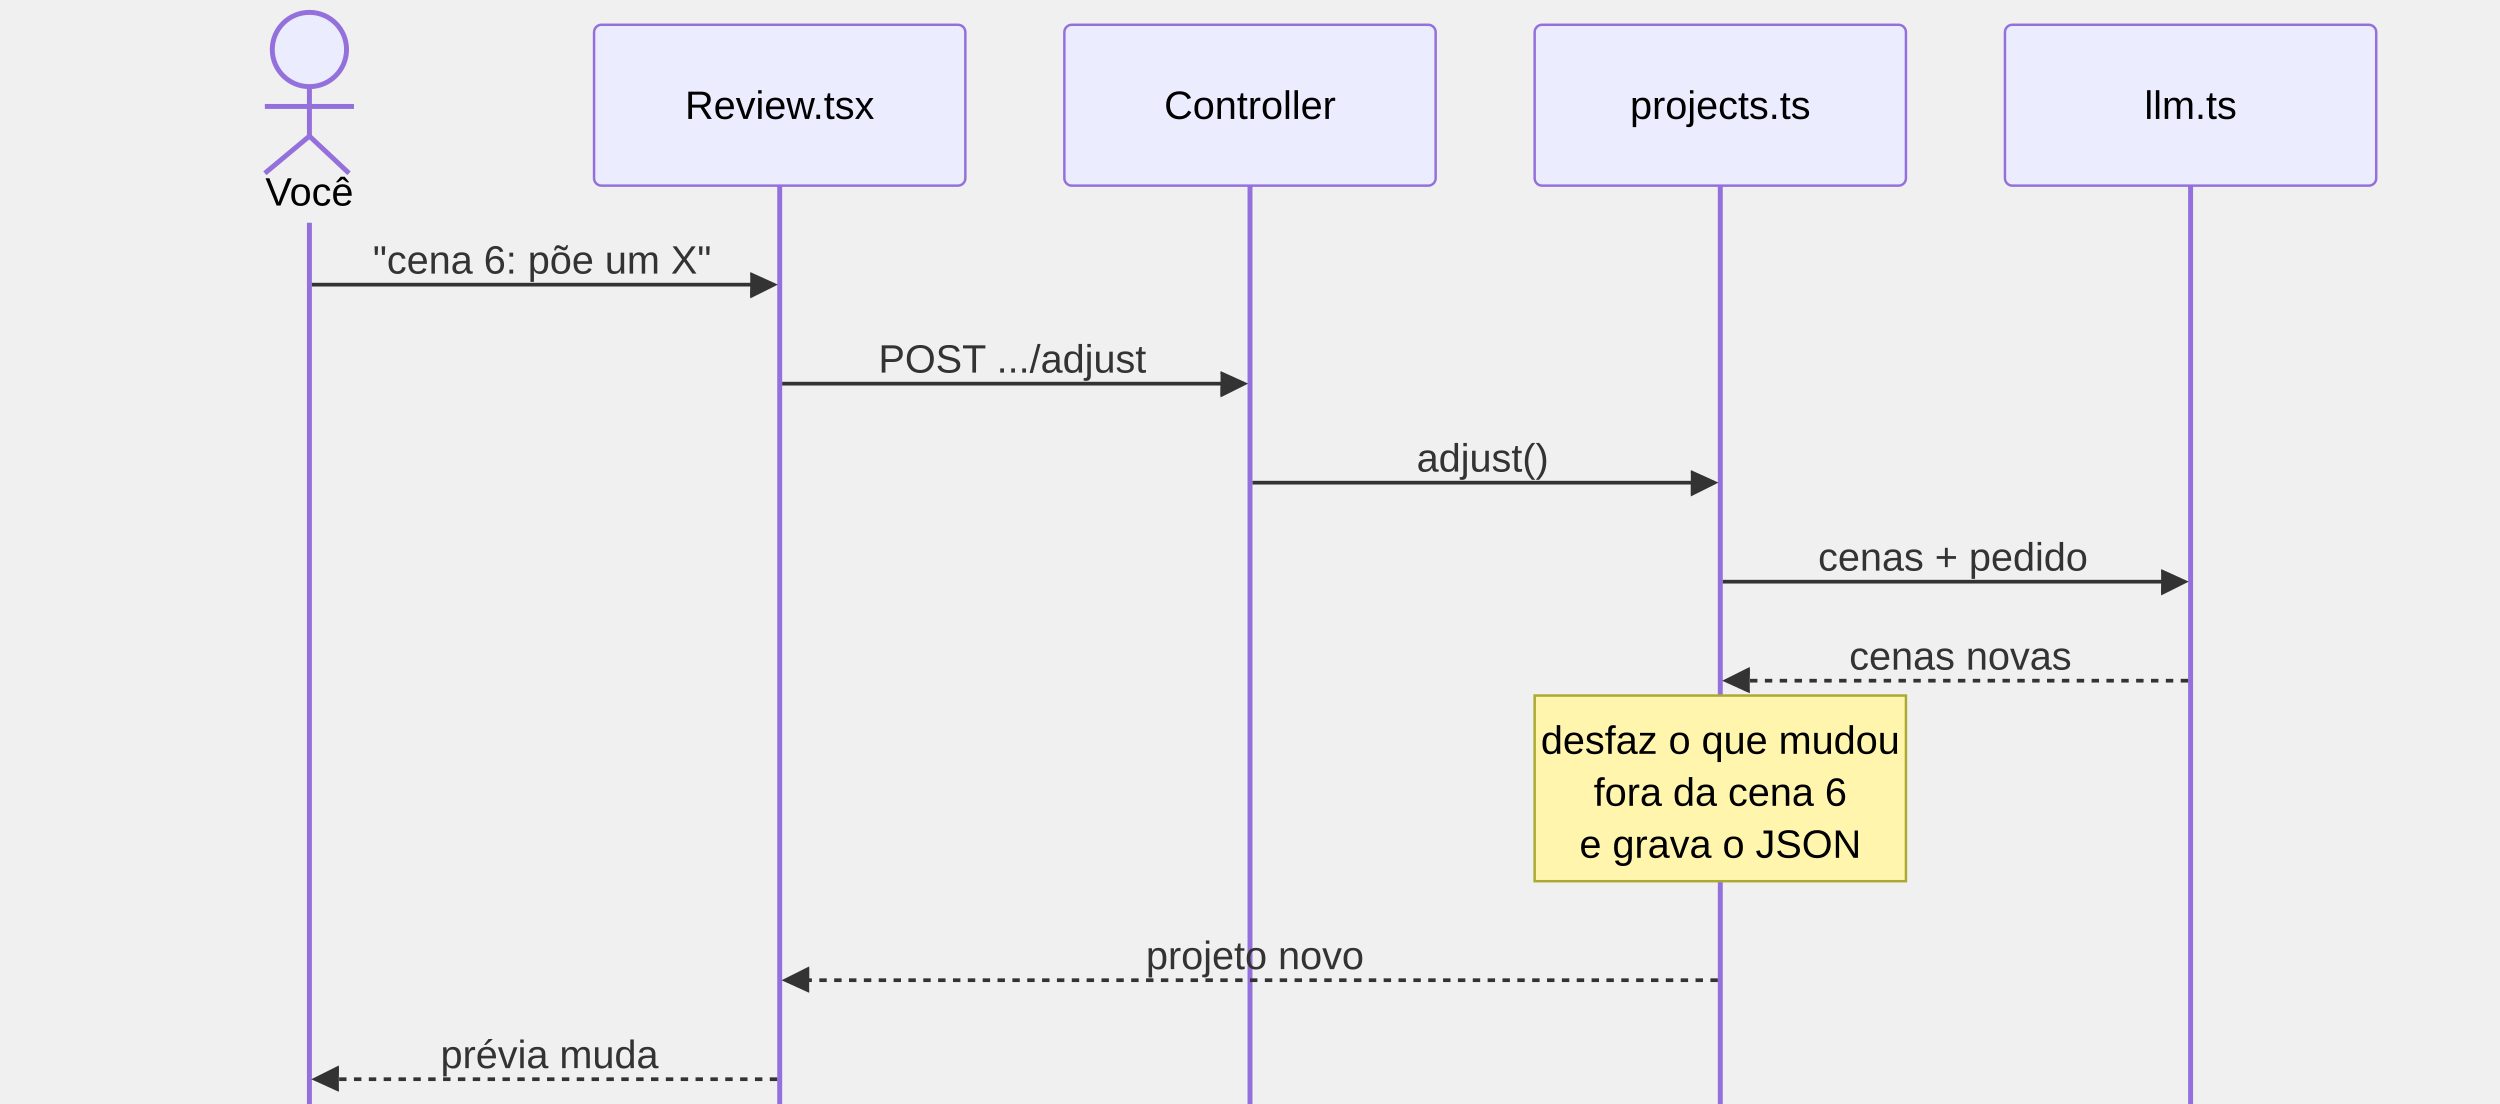
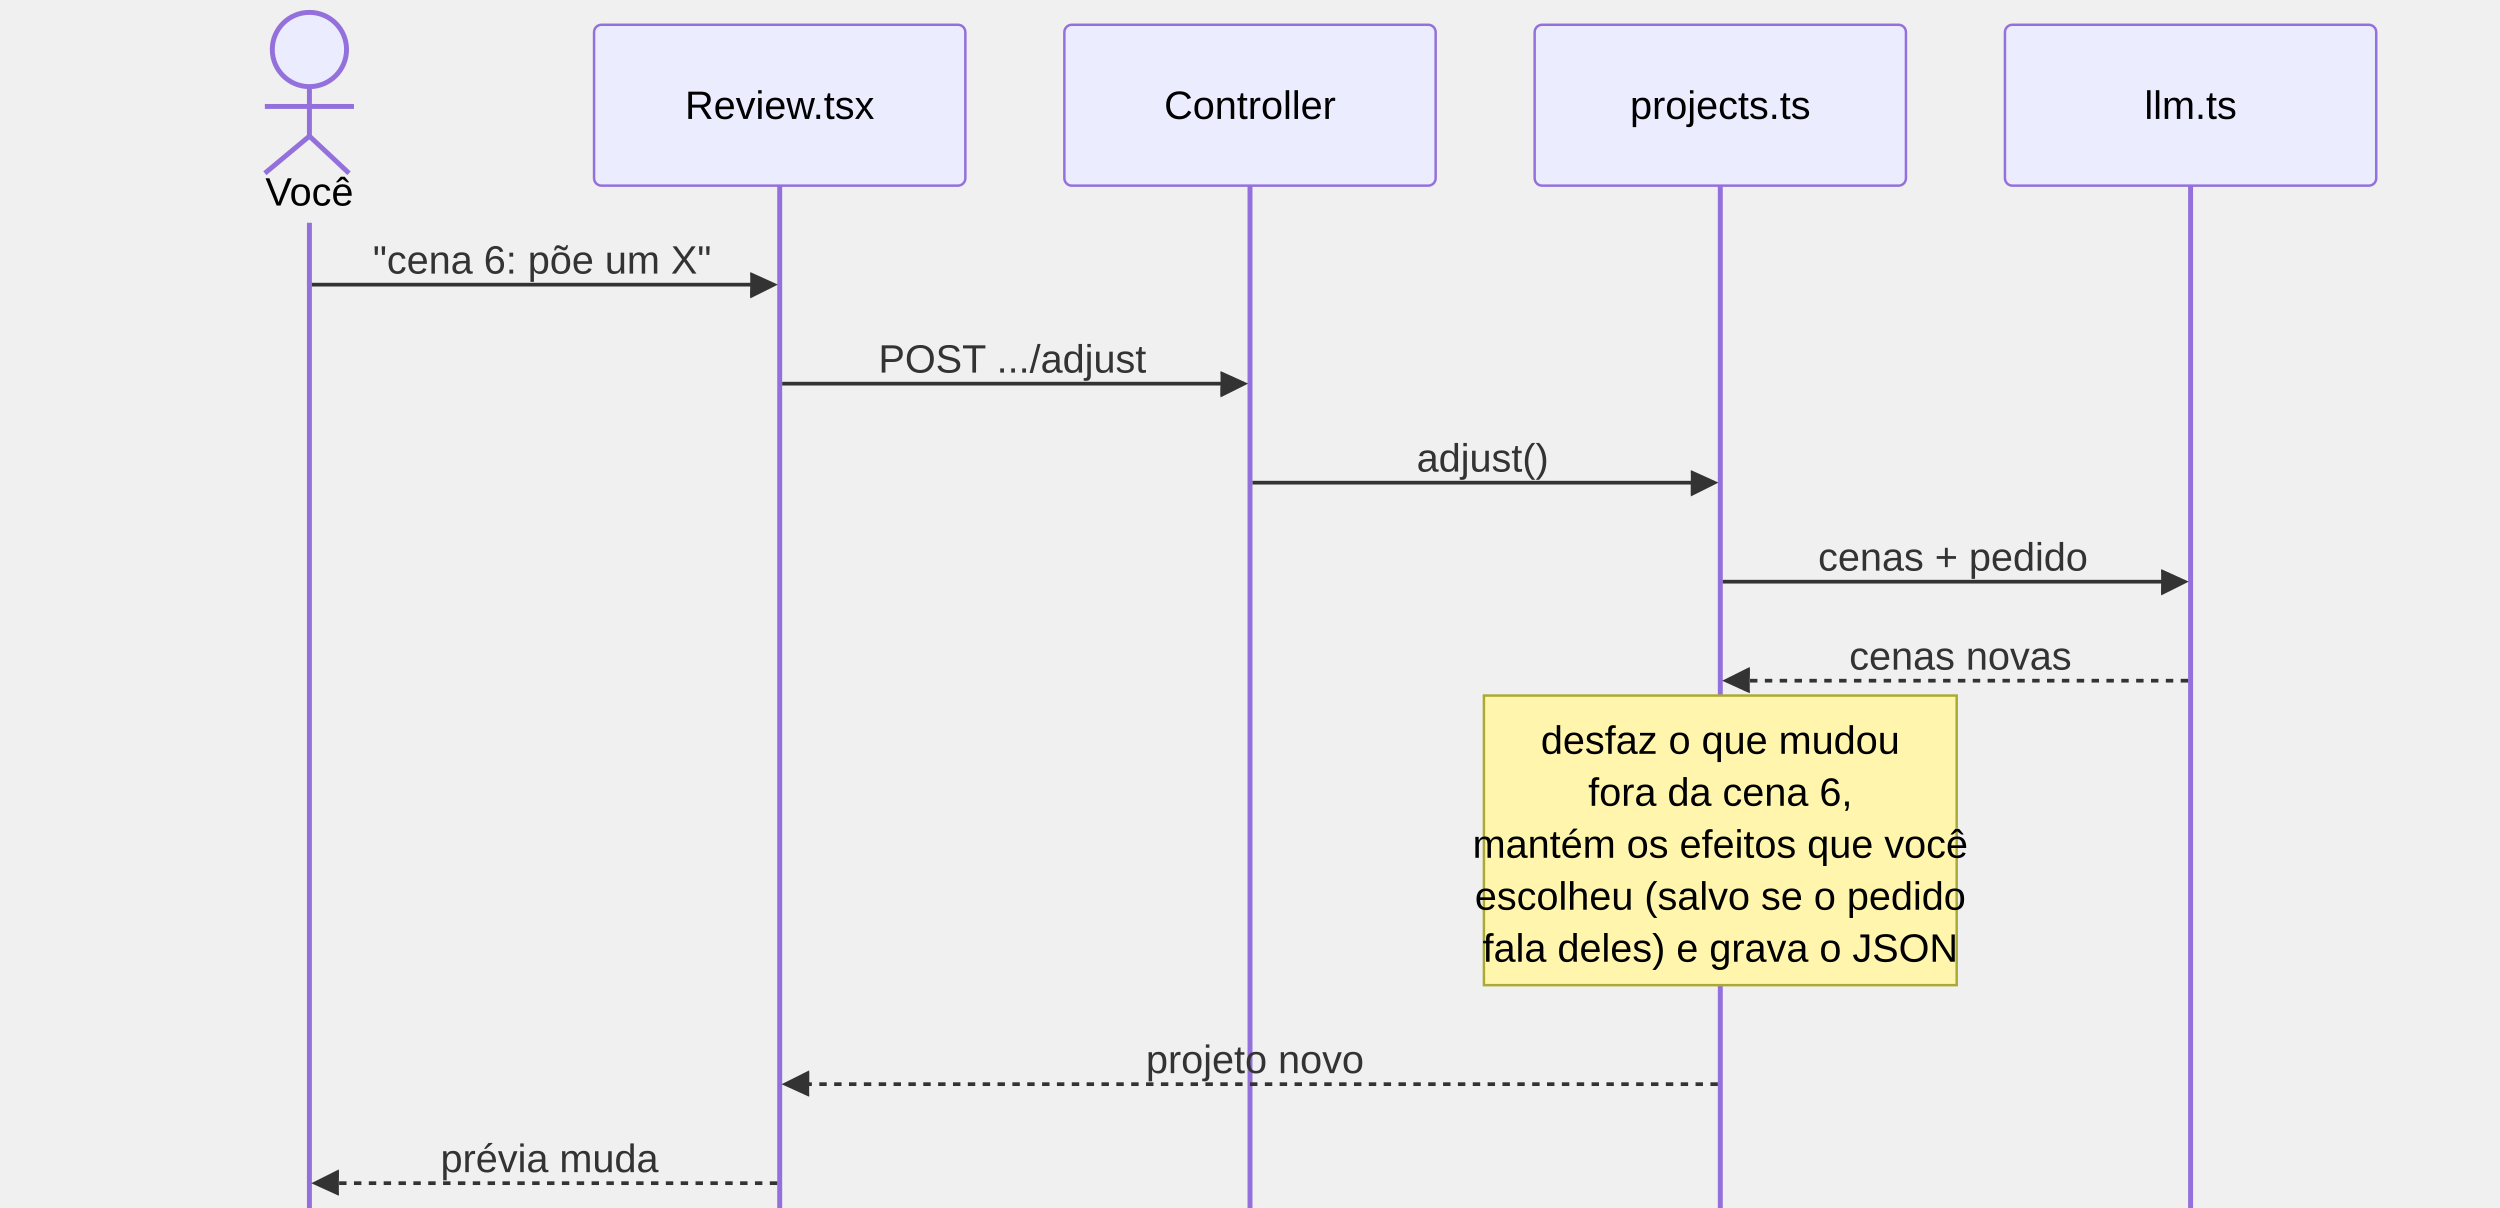
- <svg xmlns="http://www.w3.org/2000/svg" id="my-svg" width="100%" style="max-width: 1010px; background-color: white;" viewBox="-50 -10 1010 446" role="graphics-document document" aria-roledescription="sequence">
+ <svg xmlns="http://www.w3.org/2000/svg" id="my-svg" width="100%" style="max-width: 1010px; background-color: white;" viewBox="-50 -10 1010 488" role="graphics-document document" aria-roledescription="sequence">
  <g>
    <line id="actor4" x1="835" y1="65" x2="835" y2="2000" class="actor-line 200" stroke-width="0.5px" stroke="#999" name="IA" data-et="life-line" data-id="IA" />
    <g id="root-4" data-et="participant" data-type="participant" data-id="IA">
      <rect x="760" y="0" fill="#eaeaea" stroke="#666" width="150" height="65" name="IA" rx="3" ry="3" class="actor actor-top" />
      <text x="835" y="32.5" dominant-baseline="central" alignment-baseline="central" class="actor actor-box" style="text-anchor: middle; font-size: 16px; font-weight: 400;">
        <tspan x="835" dy="0">llm.ts</tspan>
      </text>
    </g>
  </g>
  <g>
    <line id="actor3" x1="645" y1="65" x2="645" y2="2000" class="actor-line 200" stroke-width="0.5px" stroke="#999" name="SV" data-et="life-line" data-id="SV" />
    <g id="root-3" data-et="participant" data-type="participant" data-id="SV">
      <rect x="570" y="0" fill="#eaeaea" stroke="#666" width="150" height="65" name="SV" rx="3" ry="3" class="actor actor-top" />
      <text x="645" y="32.5" dominant-baseline="central" alignment-baseline="central" class="actor actor-box" style="text-anchor: middle; font-size: 16px; font-weight: 400;">
        <tspan x="645" dy="0">projects.ts</tspan>
      </text>
    </g>
  </g>
  <g>
    <line id="actor2" x1="455" y1="65" x2="455" y2="2000" class="actor-line 200" stroke-width="0.5px" stroke="#999" name="CT" data-et="life-line" data-id="CT" />
    <g id="root-2" data-et="participant" data-type="participant" data-id="CT">
      <rect x="380" y="0" fill="#eaeaea" stroke="#666" width="150" height="65" name="CT" rx="3" ry="3" class="actor actor-top" />
      <text x="455" y="32.5" dominant-baseline="central" alignment-baseline="central" class="actor actor-box" style="text-anchor: middle; font-size: 16px; font-weight: 400;">
        <tspan x="455" dy="0">Controller</tspan>
      </text>
    </g>
  </g>
  <g>
    <line id="actor1" x1="265" y1="65" x2="265" y2="2000" class="actor-line 200" stroke-width="0.5px" stroke="#999" name="PG" data-et="life-line" data-id="PG" />
    <g id="root-1" data-et="participant" data-type="participant" data-id="PG">
      <rect x="190" y="0" fill="#eaeaea" stroke="#666" width="150" height="65" name="PG" rx="3" ry="3" class="actor actor-top" />
      <text x="265" y="32.5" dominant-baseline="central" alignment-baseline="central" class="actor actor-box" style="text-anchor: middle; font-size: 16px; font-weight: 400;">
        <tspan x="265" dy="0">Review.tsx</tspan>
      </text>
    </g>
  </g>
  <g>
    <line id="actor0" x1="75" y1="80" x2="75" y2="2000" class="actor-line 200" stroke-width="0.5px" stroke="#999" name="U" data-et="life-line" data-id="U" />
  </g>
  <style>#my-svg{font-family:Segoe UI,Arial,sans-serif;font-size:18px;fill:#333;}@keyframes edge-animation-frame{from{stroke-dashoffset:0;}}@keyframes dash{to{stroke-dashoffset:0;}}#my-svg .edge-animation-slow{stroke-dasharray:9,5!important;stroke-dashoffset:900;animation:dash 50s linear infinite;stroke-linecap:round;}#my-svg .edge-animation-fast{stroke-dasharray:9,5!important;stroke-dashoffset:900;animation:dash 20s linear infinite;stroke-linecap:round;}#my-svg .error-icon{fill:#552222;}#my-svg .error-text{fill:#552222;stroke:#552222;}#my-svg .edge-thickness-normal{stroke-width:1px;}#my-svg .edge-thickness-thick{stroke-width:3.5px;}#my-svg .edge-pattern-solid{stroke-dasharray:0;}#my-svg .edge-thickness-invisible{stroke-width:0;fill:none;}#my-svg .edge-pattern-dashed{stroke-dasharray:3;}#my-svg .edge-pattern-dotted{stroke-dasharray:2;}#my-svg .marker{fill:#333333;stroke:#333333;}#my-svg .marker.cross{stroke:#333333;}#my-svg svg{font-family:Segoe UI,Arial,sans-serif;font-size:18px;}#my-svg p{margin:0;}#my-svg .actor{stroke:#9370DB;fill:#ECECFF;stroke-width:1;}#my-svg rect.actor.outer-path[data-look="neo"]{filter:drop-shadow(1px 2px 2px rgba(185, 185, 185, 1));}#my-svg rect.note[data-look="neo"]{stroke:#aaaa33;fill:#fff5ad;filter:drop-shadow(1px 2px 2px rgba(185, 185, 185, 1));}#my-svg text.actor&gt;tspan{fill:black;stroke:none;}#my-svg .actor-line{stroke:#9370DB;}#my-svg .innerArc{stroke-width:1.5;stroke-dasharray:none;}#my-svg .messageLine0{stroke-width:1.5;stroke-dasharray:none;stroke:#333;}#my-svg .messageLine1{stroke-width:1.5;stroke-dasharray:2,2;stroke:#333;}#my-svg [id$="-arrowhead"] path{fill:#333;stroke:#333;}#my-svg .sequenceNumber{fill:white;}#my-svg [id$="-sequencenumber"]{fill:#333;}#my-svg [id$="-crosshead"] path{fill:#333;stroke:#333;}#my-svg .messageText{fill:#333;stroke:none;}#my-svg .labelBox{stroke:#9370DB;fill:#ECECFF;filter:none;}#my-svg .labelText,#my-svg .labelText&gt;tspan{fill:black;stroke:none;}#my-svg .loopText,#my-svg .loopText&gt;tspan{fill:black;stroke:none;}#my-svg .sectionTitle,#my-svg .sectionTitle&gt;tspan{fill:black;stroke:none;}#my-svg .loopLine{stroke-width:2px;stroke-dasharray:2,2;stroke:#9370DB;fill:#9370DB;}#my-svg .note{stroke:#aaaa33;fill:#fff5ad;}#my-svg .noteText,#my-svg .noteText&gt;tspan{fill:black;stroke:none;font-weight:normal;}#my-svg .activation0{fill:#f4f4f4;stroke:#666;}#my-svg .activation1{fill:#f4f4f4;stroke:#666;}#my-svg .activation2{fill:#f4f4f4;stroke:#666;}#my-svg .actorPopupMenu{position:absolute;}#my-svg .actorPopupMenuPanel{position:absolute;fill:#ECECFF;box-shadow:0px 8px 16px 0px rgba(0,0,0,0.2);filter:drop-shadow(3px 5px 2px rgb(0 0 0 / 0.4));}#my-svg .actor-man circle,#my-svg line{fill:#ECECFF;stroke-width:2px;}#my-svg g rect.rect{filter:drop-shadow(1px 2px 2px rgba(185, 185, 185, 1));stroke:#9370DB;}#my-svg .node .neo-node{stroke:#9370DB;}#my-svg [data-look="neo"].node rect,#my-svg [data-look="neo"].cluster rect,#my-svg [data-look="neo"].node polygon{stroke:#9370DB;filter:drop-shadow(1px 2px 2px rgba(185, 185, 185, 1));}#my-svg [data-look="neo"].swimlane.cluster rect{filter:none;}#my-svg [data-look="neo"].node path{stroke:#9370DB;stroke-width:1px;}#my-svg [data-look="neo"].node .outer-path{filter:drop-shadow(1px 2px 2px rgba(185, 185, 185, 1));}#my-svg [data-look="neo"].node .neo-line path{stroke:#9370DB;filter:none;}#my-svg [data-look="neo"].node circle{stroke:#9370DB;filter:drop-shadow(1px 2px 2px rgba(185, 185, 185, 1));}#my-svg [data-look="neo"].node circle .state-start{fill:#000000;}#my-svg [data-look="neo"].icon-shape .icon{fill:#9370DB;filter:drop-shadow(1px 2px 2px rgba(185, 185, 185, 1));}#my-svg [data-look="neo"].icon-shape .icon-neo path{stroke:#9370DB;filter:drop-shadow(1px 2px 2px rgba(185, 185, 185, 1));}#my-svg :root{--mermaid-font-family:"trebuchet ms",verdana,arial,sans-serif;}</style>
  <g />
  <defs>
    <symbol id="my-svg-computer" width="24" height="24">
      <path transform="scale(.5)" d="M2 2v13h20v-13h-20zm18 11h-16v-9h16v9zm-10.228 6l.466-1h3.524l.467 1h-4.457zm14.228 3h-24l2-6h2.104l-1.33 4h18.45l-1.297-4h2.073l2 6zm-5-10h-14v-7h14v7z" />
    </symbol>
  </defs>
  <defs>
    <symbol id="my-svg-database" fill-rule="evenodd" clip-rule="evenodd">
      <path transform="scale(.5)" d="M12.258.001l.256.004.255.005.253.008.251.01.249.012.247.015.246.016.242.019.241.02.239.023.236.024.233.027.231.028.229.031.225.032.223.034.22.036.217.038.214.04.211.041.208.043.205.045.201.046.198.048.194.05.191.051.187.053.183.054.18.056.175.057.172.059.168.06.163.061.16.063.155.064.15.066.074.033.073.033.071.034.07.034.069.035.068.035.067.035.066.035.064.036.064.036.062.036.06.036.06.037.058.037.058.037.055.038.055.038.053.038.052.038.051.039.05.039.048.039.047.039.045.04.044.04.043.04.041.04.04.041.039.041.037.041.036.041.034.041.033.042.032.042.03.042.029.042.027.042.026.043.024.043.023.043.021.043.02.043.018.044.017.043.015.044.013.044.012.044.011.045.009.044.007.045.006.045.004.045.002.045.001.045v17l-.001.045-.002.045-.004.045-.006.045-.007.045-.009.044-.011.045-.012.044-.013.044-.015.044-.017.043-.018.044-.02.043-.021.043-.023.043-.024.043-.026.043-.027.042-.029.042-.03.042-.032.042-.033.042-.034.041-.036.041-.037.041-.039.041-.04.041-.041.04-.043.04-.044.04-.045.04-.047.039-.048.039-.05.039-.051.039-.052.038-.053.038-.055.038-.055.038-.058.037-.058.037-.06.037-.06.036-.062.036-.064.036-.064.036-.066.035-.067.035-.068.035-.069.035-.07.034-.071.034-.073.033-.074.033-.15.066-.155.064-.16.063-.163.061-.168.06-.172.059-.175.057-.18.056-.183.054-.187.053-.191.051-.194.05-.198.048-.201.046-.205.045-.208.043-.211.041-.214.04-.217.038-.22.036-.223.034-.225.032-.229.031-.231.028-.233.027-.236.024-.239.023-.241.02-.242.019-.246.016-.247.015-.249.012-.251.01-.253.008-.255.005-.256.004-.258.001-.258-.001-.256-.004-.255-.005-.253-.008-.251-.01-.249-.012-.247-.015-.245-.016-.243-.019-.241-.02-.238-.023-.236-.024-.234-.027-.231-.028-.228-.031-.226-.032-.223-.034-.22-.036-.217-.038-.214-.04-.211-.041-.208-.043-.204-.045-.201-.046-.198-.048-.195-.05-.19-.051-.187-.053-.184-.054-.179-.056-.176-.057-.172-.059-.167-.06-.164-.061-.159-.063-.155-.064-.151-.066-.074-.033-.072-.033-.072-.034-.07-.034-.069-.035-.068-.035-.067-.035-.066-.035-.064-.036-.063-.036-.062-.036-.061-.036-.06-.037-.058-.037-.057-.037-.056-.038-.055-.038-.053-.038-.052-.038-.051-.039-.049-.039-.049-.039-.046-.039-.046-.04-.044-.04-.043-.04-.041-.04-.04-.041-.039-.041-.037-.041-.036-.041-.034-.041-.033-.042-.032-.042-.03-.042-.029-.042-.027-.042-.026-.043-.024-.043-.023-.043-.021-.043-.02-.043-.018-.044-.017-.043-.015-.044-.013-.044-.012-.044-.011-.045-.009-.044-.007-.045-.006-.045-.004-.045-.002-.045-.001-.045v-17l.001-.045.002-.045.004-.045.006-.045.007-.045.009-.044.011-.045.012-.044.013-.044.015-.044.017-.043.018-.044.02-.043.021-.043.023-.043.024-.043.026-.043.027-.042.029-.042.03-.042.032-.042.033-.042.034-.041.036-.041.037-.041.039-.041.04-.041.041-.04.043-.04.044-.04.046-.04.046-.039.049-.039.049-.039.051-.039.052-.038.053-.038.055-.038.056-.038.057-.037.058-.037.06-.037.061-.036.062-.036.063-.036.064-.036.066-.035.067-.035.068-.035.069-.035.07-.034.072-.034.072-.033.074-.033.151-.066.155-.064.159-.063.164-.061.167-.06.172-.059.176-.057.179-.056.184-.054.187-.053.19-.051.195-.05.198-.048.201-.046.204-.045.208-.043.211-.041.214-.04.217-.038.22-.036.223-.034.226-.032.228-.031.231-.028.234-.027.236-.024.238-.023.241-.02.243-.019.245-.016.247-.015.249-.012.251-.01.253-.008.255-.005.256-.004.258-.001.258.001zm-9.258 20.499v.01l.001.021.003.021.004.022.005.021.006.022.007.022.009.023.01.022.011.023.012.023.013.023.015.023.016.024.017.023.018.024.019.024.021.024.022.025.023.024.024.025.052.049.056.05.061.051.066.051.07.051.075.051.079.052.084.052.088.052.092.052.097.052.102.051.105.052.11.052.114.051.119.051.123.051.127.05.131.05.135.05.139.048.144.049.147.047.152.047.155.047.16.045.163.045.167.043.171.043.176.041.178.041.183.039.187.039.19.037.194.035.197.035.202.033.204.031.209.03.212.029.216.027.219.025.222.024.226.021.23.02.233.018.236.016.24.015.243.012.246.01.249.008.253.005.256.004.259.001.26-.001.257-.004.254-.005.25-.008.247-.011.244-.012.241-.014.237-.016.233-.018.231-.021.226-.021.224-.024.22-.026.216-.027.212-.028.21-.031.205-.031.202-.034.198-.034.194-.036.191-.037.187-.039.183-.04.179-.04.175-.042.172-.043.168-.044.163-.045.16-.046.155-.046.152-.047.148-.048.143-.049.139-.049.136-.05.131-.05.126-.05.123-.051.118-.052.114-.051.11-.052.106-.052.101-.052.096-.052.092-.052.088-.053.083-.051.079-.052.074-.052.07-.051.065-.051.06-.051.056-.05.051-.05.023-.024.023-.025.021-.024.02-.024.019-.024.018-.024.017-.024.015-.023.014-.024.013-.023.012-.023.01-.023.01-.022.008-.022.006-.022.006-.022.004-.022.004-.021.001-.021.001-.021v-4.127l-.077.055-.08.053-.083.054-.085.053-.087.052-.09.052-.093.051-.095.05-.097.05-.1.049-.102.049-.105.048-.106.047-.109.047-.111.046-.114.045-.115.045-.118.044-.12.043-.122.042-.124.042-.126.041-.128.04-.13.04-.132.038-.134.038-.135.037-.138.037-.139.035-.142.035-.143.034-.144.033-.147.032-.148.031-.15.03-.151.03-.153.029-.154.027-.156.027-.158.026-.159.025-.161.024-.162.023-.163.022-.165.021-.166.02-.167.019-.169.018-.169.017-.171.016-.173.015-.173.014-.175.013-.175.012-.177.011-.178.01-.179.008-.179.008-.181.006-.182.005-.182.004-.184.003-.184.002h-.37l-.184-.002-.184-.003-.182-.004-.182-.005-.181-.006-.179-.008-.179-.008-.178-.01-.176-.011-.176-.012-.175-.013-.173-.014-.172-.015-.171-.016-.17-.017-.169-.018-.167-.019-.166-.02-.165-.021-.163-.022-.162-.023-.161-.024-.159-.025-.157-.026-.156-.027-.155-.027-.153-.029-.151-.03-.15-.03-.148-.031-.146-.032-.145-.033-.143-.034-.141-.035-.14-.035-.137-.037-.136-.037-.134-.038-.132-.038-.13-.04-.128-.04-.126-.041-.124-.042-.122-.042-.12-.044-.117-.043-.116-.045-.113-.045-.112-.046-.109-.047-.106-.047-.105-.048-.102-.049-.1-.049-.097-.05-.095-.05-.093-.052-.09-.051-.087-.052-.085-.053-.083-.054-.08-.054-.077-.054v4.127zm0-5.654v.011l.001.021.003.021.004.021.005.022.006.022.007.022.009.022.01.022.011.023.012.023.013.023.015.024.016.023.017.024.018.024.019.024.021.024.022.024.023.025.024.024.052.05.056.05.061.05.066.051.07.051.075.052.079.051.084.052.088.052.092.052.097.052.102.052.105.052.11.051.114.051.119.052.123.05.127.051.131.05.135.049.139.049.144.048.147.048.152.047.155.046.16.045.163.045.167.044.171.042.176.042.178.04.183.04.187.038.19.037.194.036.197.034.202.033.204.032.209.03.212.028.216.027.219.025.222.024.226.022.23.02.233.018.236.016.24.014.243.012.246.01.249.008.253.006.256.003.259.001.26-.001.257-.003.254-.006.25-.008.247-.01.244-.012.241-.015.237-.016.233-.018.231-.02.226-.022.224-.024.22-.025.216-.027.212-.029.21-.03.205-.032.202-.033.198-.035.194-.036.191-.037.187-.039.183-.039.179-.041.175-.042.172-.043.168-.044.163-.045.16-.045.155-.047.152-.047.148-.048.143-.048.139-.05.136-.049.131-.05.126-.051.123-.051.118-.051.114-.052.11-.052.106-.052.101-.052.096-.052.092-.052.088-.052.083-.052.079-.052.074-.051.07-.052.065-.051.06-.05.056-.051.051-.049.023-.025.023-.024.021-.025.02-.024.019-.024.018-.024.017-.024.015-.023.014-.023.013-.024.012-.022.01-.023.01-.023.008-.022.006-.022.006-.022.004-.021.004-.022.001-.021.001-.021v-4.139l-.077.054-.08.054-.083.054-.085.052-.087.053-.09.051-.093.051-.095.051-.097.05-.1.049-.102.049-.105.048-.106.047-.109.047-.111.046-.114.045-.115.044-.118.044-.12.044-.122.042-.124.042-.126.041-.128.04-.13.039-.132.039-.134.038-.135.037-.138.036-.139.036-.142.035-.143.033-.144.033-.147.033-.148.031-.15.03-.151.03-.153.028-.154.028-.156.027-.158.026-.159.025-.161.024-.162.023-.163.022-.165.021-.166.02-.167.019-.169.018-.169.017-.171.016-.173.015-.173.014-.175.013-.175.012-.177.011-.178.009-.179.009-.179.007-.181.007-.182.005-.182.004-.184.003-.184.002h-.37l-.184-.002-.184-.003-.182-.004-.182-.005-.181-.007-.179-.007-.179-.009-.178-.009-.176-.011-.176-.012-.175-.013-.173-.014-.172-.015-.171-.016-.17-.017-.169-.018-.167-.019-.166-.02-.165-.021-.163-.022-.162-.023-.161-.024-.159-.025-.157-.026-.156-.027-.155-.028-.153-.028-.151-.03-.15-.03-.148-.031-.146-.033-.145-.033-.143-.033-.141-.035-.14-.036-.137-.036-.136-.037-.134-.038-.132-.039-.13-.039-.128-.04-.126-.041-.124-.042-.122-.043-.12-.043-.117-.044-.116-.044-.113-.046-.112-.046-.109-.046-.106-.047-.105-.048-.102-.049-.1-.049-.097-.05-.095-.051-.093-.051-.09-.051-.087-.053-.085-.052-.083-.054-.08-.054-.077-.054v4.139zm0-5.666v.011l.001.02.003.022.004.021.005.022.006.021.007.022.009.023.01.022.011.023.012.023.013.023.015.023.016.024.017.024.018.023.019.024.021.025.022.024.023.024.024.025.052.05.056.05.061.05.066.051.07.051.075.052.079.051.084.052.088.052.092.052.097.052.102.052.105.051.11.052.114.051.119.051.123.051.127.05.131.05.135.05.139.049.144.048.147.048.152.047.155.046.16.045.163.045.167.043.171.043.176.042.178.04.183.04.187.038.19.037.194.036.197.034.202.033.204.032.209.03.212.028.216.027.219.025.222.024.226.021.23.02.233.018.236.017.24.014.243.012.246.01.249.008.253.006.256.003.259.001.26-.001.257-.003.254-.006.25-.008.247-.01.244-.013.241-.014.237-.016.233-.018.231-.02.226-.022.224-.024.22-.025.216-.027.212-.029.21-.03.205-.032.202-.033.198-.035.194-.036.191-.037.187-.039.183-.039.179-.041.175-.042.172-.043.168-.044.163-.045.16-.045.155-.047.152-.047.148-.048.143-.049.139-.049.136-.049.131-.051.126-.05.123-.051.118-.052.114-.051.11-.052.106-.052.101-.052.096-.052.092-.052.088-.052.083-.052.079-.052.074-.052.07-.051.065-.051.06-.051.056-.05.051-.049.023-.025.023-.025.021-.024.02-.024.019-.024.018-.024.017-.024.015-.023.014-.024.013-.023.012-.023.01-.022.01-.023.008-.022.006-.022.006-.022.004-.022.004-.021.001-.021.001-.021v-4.153l-.077.054-.08.054-.083.053-.085.053-.087.053-.09.051-.093.051-.095.051-.097.05-.1.049-.102.048-.105.048-.106.048-.109.046-.111.046-.114.046-.115.044-.118.044-.12.043-.122.043-.124.042-.126.041-.128.04-.13.039-.132.039-.134.038-.135.037-.138.036-.139.036-.142.034-.143.034-.144.033-.147.032-.148.032-.15.03-.151.03-.153.028-.154.028-.156.027-.158.026-.159.024-.161.024-.162.023-.163.023-.165.021-.166.02-.167.019-.169.018-.169.017-.171.016-.173.015-.173.014-.175.013-.175.012-.177.01-.178.01-.179.009-.179.007-.181.006-.182.006-.182.004-.184.003-.184.001-.185.001-.185-.001-.184-.001-.184-.003-.182-.004-.182-.006-.181-.006-.179-.007-.179-.009-.178-.01-.176-.01-.176-.012-.175-.013-.173-.014-.172-.015-.171-.016-.17-.017-.169-.018-.167-.019-.166-.02-.165-.021-.163-.023-.162-.023-.161-.024-.159-.024-.157-.026-.156-.027-.155-.028-.153-.028-.151-.03-.15-.03-.148-.032-.146-.032-.145-.033-.143-.034-.141-.034-.14-.036-.137-.036-.136-.037-.134-.038-.132-.039-.13-.039-.128-.041-.126-.041-.124-.041-.122-.043-.12-.043-.117-.044-.116-.044-.113-.046-.112-.046-.109-.046-.106-.048-.105-.048-.102-.048-.1-.05-.097-.049-.095-.051-.093-.051-.09-.052-.087-.052-.085-.053-.083-.053-.08-.054-.077-.054v4.153zm8.74-8.179l-.257.004-.254.005-.25.008-.247.011-.244.012-.241.014-.237.016-.233.018-.231.021-.226.022-.224.023-.22.026-.216.027-.212.028-.21.031-.205.032-.202.033-.198.034-.194.036-.191.038-.187.038-.183.04-.179.041-.175.042-.172.043-.168.043-.163.045-.16.046-.155.046-.152.048-.148.048-.143.048-.139.049-.136.05-.131.05-.126.051-.123.051-.118.051-.114.052-.11.052-.106.052-.101.052-.096.052-.092.052-.088.052-.083.052-.079.052-.074.051-.07.052-.065.051-.06.05-.056.05-.051.05-.023.025-.023.024-.021.024-.02.025-.019.024-.018.024-.017.023-.015.024-.014.023-.013.023-.012.023-.01.023-.01.022-.008.022-.006.023-.006.021-.004.022-.004.021-.001.021-.001.021.001.021.001.021.004.021.004.022.006.021.006.023.008.022.01.022.01.023.012.023.013.023.014.023.015.024.017.023.018.024.019.024.02.025.021.024.023.024.023.025.051.05.056.05.06.05.065.051.07.052.074.051.079.052.083.052.088.052.092.052.096.052.101.052.106.052.11.052.114.052.118.051.123.051.126.051.131.05.136.05.139.049.143.048.148.048.152.048.155.046.16.046.163.045.168.043.172.043.175.042.179.041.183.04.187.038.191.038.194.036.198.034.202.033.205.032.21.031.212.028.216.027.22.026.224.023.226.022.231.021.233.018.237.016.241.014.244.012.247.011.25.008.254.005.257.004.26.001.26-.001.257-.004.254-.005.25-.008.247-.011.244-.012.241-.014.237-.016.233-.018.231-.021.226-.022.224-.023.22-.026.216-.027.212-.028.21-.031.205-.032.202-.033.198-.034.194-.036.191-.038.187-.038.183-.04.179-.041.175-.042.172-.043.168-.043.163-.045.16-.046.155-.046.152-.048.148-.048.143-.048.139-.049.136-.05.131-.05.126-.051.123-.051.118-.051.114-.052.11-.052.106-.052.101-.052.096-.052.092-.052.088-.052.083-.052.079-.052.074-.051.07-.052.065-.051.06-.05.056-.05.051-.05.023-.025.023-.024.021-.024.02-.025.019-.024.018-.024.017-.023.015-.024.014-.023.013-.023.012-.023.01-.023.01-.022.008-.022.006-.023.006-.021.004-.022.004-.021.001-.021.001-.021-.001-.021-.001-.021-.004-.021-.004-.022-.006-.021-.006-.023-.008-.022-.01-.022-.01-.023-.012-.023-.013-.023-.014-.023-.015-.024-.017-.023-.018-.024-.019-.024-.02-.025-.021-.024-.023-.024-.023-.025-.051-.05-.056-.05-.06-.05-.065-.051-.07-.052-.074-.051-.079-.052-.083-.052-.088-.052-.092-.052-.096-.052-.101-.052-.106-.052-.11-.052-.114-.052-.118-.051-.123-.051-.126-.051-.131-.05-.136-.05-.139-.049-.143-.048-.148-.048-.152-.048-.155-.046-.16-.046-.163-.045-.168-.043-.172-.043-.175-.042-.179-.041-.183-.04-.187-.038-.191-.038-.194-.036-.198-.034-.202-.033-.205-.032-.21-.031-.212-.028-.216-.027-.22-.026-.224-.023-.226-.022-.231-.021-.233-.018-.237-.016-.241-.014-.244-.012-.247-.011-.25-.008-.254-.005-.257-.004-.26-.001-.26.001z" />
    </symbol>
  </defs>
  <defs>
    <symbol id="my-svg-clock" width="24" height="24">
      <path transform="scale(.5)" d="M12 2c5.514 0 10 4.486 10 10s-4.486 10-10 10-10-4.486-10-10 4.486-10 10-10zm0-2c-6.627 0-12 5.373-12 12s5.373 12 12 12 12-5.373 12-12-5.373-12-12-12zm5.848 12.459c.202.038.202.333.001.372-1.907.361-6.045 1.111-6.547 1.111-.719 0-1.301-.582-1.301-1.301 0-.512.77-5.447 1.125-7.445.034-.192.312-.181.343.014l.985 6.238 5.394 1.011z" />
    </symbol>
  </defs>
  <defs>
    <marker id="my-svg-arrowhead" refX="7.9" refY="5" markerUnits="userSpaceOnUse" markerWidth="12" markerHeight="12" orient="auto-start-reverse">
      <path d="M -1 0 L 10 5 L 0 10 z" />
    </marker>
  </defs>
  <defs>
    <marker id="my-svg-crosshead" markerWidth="15" markerHeight="8" orient="auto" refX="4" refY="4.5">
      <path fill="none" stroke="#000000" stroke-width="1pt" d="M 1,2 L 6,7 M 6,2 L 1,7" style="stroke-dasharray: 0, 0;" />
    </marker>
  </defs>
  <defs>
    <marker id="my-svg-filled-head" refX="15.5" refY="7" markerWidth="20" markerHeight="28" orient="auto">
      <path d="M 18,7 L9,13 L14,7 L9,1 Z" />
    </marker>
  </defs>
  <defs>
    <marker id="my-svg-sequencenumber" refX="15" refY="15" markerWidth="60" markerHeight="40" orient="auto">
      <circle cx="15" cy="15" r="6" />
    </marker>
  </defs>
  <defs>
    <marker id="my-svg-solidTopArrowHead" refX="7.9" refY="7.25" markerUnits="userSpaceOnUse" markerWidth="12" markerHeight="12" orient="auto-start-reverse">
      <path d="M 0 0 L 10 8 L 0 8 z" />
    </marker>
  </defs>
  <defs>
    <marker id="my-svg-solidBottomArrowHead" refX="7.9" refY="0.75" markerUnits="userSpaceOnUse" markerWidth="12" markerHeight="12" orient="auto-start-reverse">
      <path d="M 0 0 L 10 0 L 0 8 z" />
    </marker>
  </defs>
  <defs>
    <marker id="my-svg-stickTopArrowHead" refX="7.5" refY="7" markerUnits="userSpaceOnUse" markerWidth="12" markerHeight="12" orient="auto-start-reverse">
      <path d="M 0 0 L 7 7" stroke="black" stroke-width="1.5" fill="none" />
    </marker>
  </defs>
  <defs>
    <marker id="my-svg-stickBottomArrowHead" refX="7.5" refY="0" markerUnits="userSpaceOnUse" markerWidth="12" markerHeight="12" orient="auto-start-reverse">
      <path d="M 0 7 L 7 0" stroke="black" stroke-width="1.5" fill="none" />
    </marker>
  </defs>
  <g data-et="note" data-id="i5">
-     <rect x="570" y="271" fill="#EDF2AE" stroke="#666" width="150" height="75" class="note" />
+     <rect x="549.5" y="271" fill="#EDF2AE" stroke="#666" width="191" height="117" class="note" />
    <text x="645" y="274" text-anchor="middle" dominant-baseline="middle" alignment-baseline="middle" class="noteText" dy="1em" style="font-size: 16px; font-weight: 400;">
      <tspan x="645">desfaz o que mudou</tspan>
    </text>
    <text x="645" y="295" text-anchor="middle" dominant-baseline="middle" alignment-baseline="middle" class="noteText" dy="1em" style="font-size: 16px; font-weight: 400;">
-       <tspan x="645">fora da cena 6</tspan>
+       <tspan x="645">fora da cena 6,</tspan>
    </text>
    <text x="645" y="316" text-anchor="middle" dominant-baseline="middle" alignment-baseline="middle" class="noteText" dy="1em" style="font-size: 16px; font-weight: 400;">
-       <tspan x="645">e grava o JSON</tspan>
+       <tspan x="645">mantém os efeitos que você</tspan>
+     </text>
+     <text x="645" y="337" text-anchor="middle" dominant-baseline="middle" alignment-baseline="middle" class="noteText" dy="1em" style="font-size: 16px; font-weight: 400;">
+       <tspan x="645">escolheu (salvo se o pedido</tspan>
+     </text>
+     <text x="645" y="358" text-anchor="middle" dominant-baseline="middle" alignment-baseline="middle" class="noteText" dy="1em" style="font-size: 16px; font-weight: 400;">
+       <tspan x="645">fala deles) e grava o JSON</tspan>
    </text>
  </g>
  <g class="actor-man actor-top" name="U" data-et="participant" data-type="actor" data-id="U" style="stroke: rgb(147, 112, 219);">
    <line id="actor-man-torso0" x1="75" y1="25" x2="75" y2="45" />
    <line id="actor-man-arms0" x1="57" y1="33" x2="93" y2="33" />
    <line x1="57" y1="60" x2="75" y2="45" />
    <line x1="75" y1="45" x2="91" y2="60" />
    <circle cx="75" cy="10" r="15" width="150" height="65" />
    <text x="75" y="67.5" dominant-baseline="central" alignment-baseline="central" class="actor actor-man" style="text-anchor: middle; font-size: 16px; font-weight: 400;">
      <tspan x="75" dy="0">Você</tspan>
    </text>
  </g>
  <text x="169" y="80" text-anchor="middle" dominant-baseline="middle" alignment-baseline="middle" class="messageText" dy="1em" style="font-size: 16px; font-weight: 400;">"cena 6: põe um X"</text>
  <line x1="76" y1="105" x2="261" y2="105" class="messageLine0" data-et="message" data-id="i0" data-from="U" data-to="PG" stroke-width="2" stroke="none" marker-end="url(#my-svg-arrowhead)" style="fill: none;" />
  <text x="359" y="120" text-anchor="middle" dominant-baseline="middle" alignment-baseline="middle" class="messageText" dy="1em" style="font-size: 16px; font-weight: 400;">POST .../adjust</text>
  <line x1="266" y1="145" x2="451" y2="145" class="messageLine0" data-et="message" data-id="i1" data-from="PG" data-to="CT" stroke-width="2" stroke="none" marker-end="url(#my-svg-arrowhead)" style="fill: none;" />
  <text x="549" y="160" text-anchor="middle" dominant-baseline="middle" alignment-baseline="middle" class="messageText" dy="1em" style="font-size: 16px; font-weight: 400;">adjust()</text>
  <line x1="456" y1="185" x2="641" y2="185" class="messageLine0" data-et="message" data-id="i2" data-from="CT" data-to="SV" stroke-width="2" stroke="none" marker-end="url(#my-svg-arrowhead)" style="fill: none;" />
  <text x="739" y="200" text-anchor="middle" dominant-baseline="middle" alignment-baseline="middle" class="messageText" dy="1em" style="font-size: 16px; font-weight: 400;">cenas + pedido</text>
  <line x1="646" y1="225" x2="831" y2="225" class="messageLine0" data-et="message" data-id="i3" data-from="SV" data-to="IA" stroke-width="2" stroke="none" marker-end="url(#my-svg-arrowhead)" style="fill: none;" />
  <text x="742" y="240" text-anchor="middle" dominant-baseline="middle" alignment-baseline="middle" class="messageText" dy="1em" style="font-size: 16px; font-weight: 400;">cenas novas</text>
  <line x1="834" y1="265" x2="649" y2="265" class="messageLine1" data-et="message" data-id="i4" data-from="IA" data-to="SV" stroke-width="2" stroke="none" marker-end="url(#my-svg-arrowhead)" style="stroke-dasharray: 3, 3; fill: none;" />
-   <text x="457" y="361" text-anchor="middle" dominant-baseline="middle" alignment-baseline="middle" class="messageText" dy="1em" style="font-size: 16px; font-weight: 400;">projeto novo</text>
-   <line x1="644" y1="386" x2="269" y2="386" class="messageLine1" data-et="message" data-id="i6" data-from="SV" data-to="PG" stroke-width="2" stroke="none" marker-end="url(#my-svg-arrowhead)" style="stroke-dasharray: 3, 3; fill: none;" />
-   <text x="172" y="401" text-anchor="middle" dominant-baseline="middle" alignment-baseline="middle" class="messageText" dy="1em" style="font-size: 16px; font-weight: 400;">prévia muda</text>
-   <line x1="264" y1="426" x2="79" y2="426" class="messageLine1" data-et="message" data-id="i7" data-from="PG" data-to="U" stroke-width="2" stroke="none" marker-end="url(#my-svg-arrowhead)" style="stroke-dasharray: 3, 3; fill: none;" />
+   <text x="457" y="403" text-anchor="middle" dominant-baseline="middle" alignment-baseline="middle" class="messageText" dy="1em" style="font-size: 16px; font-weight: 400;">projeto novo</text>
+   <line x1="644" y1="428" x2="269" y2="428" class="messageLine1" data-et="message" data-id="i6" data-from="SV" data-to="PG" stroke-width="2" stroke="none" marker-end="url(#my-svg-arrowhead)" style="stroke-dasharray: 3, 3; fill: none;" />
+   <text x="172" y="443" text-anchor="middle" dominant-baseline="middle" alignment-baseline="middle" class="messageText" dy="1em" style="font-size: 16px; font-weight: 400;">prévia muda</text>
+   <line x1="264" y1="468" x2="79" y2="468" class="messageLine1" data-et="message" data-id="i7" data-from="PG" data-to="U" stroke-width="2" stroke="none" marker-end="url(#my-svg-arrowhead)" style="stroke-dasharray: 3, 3; fill: none;" />
</svg>
